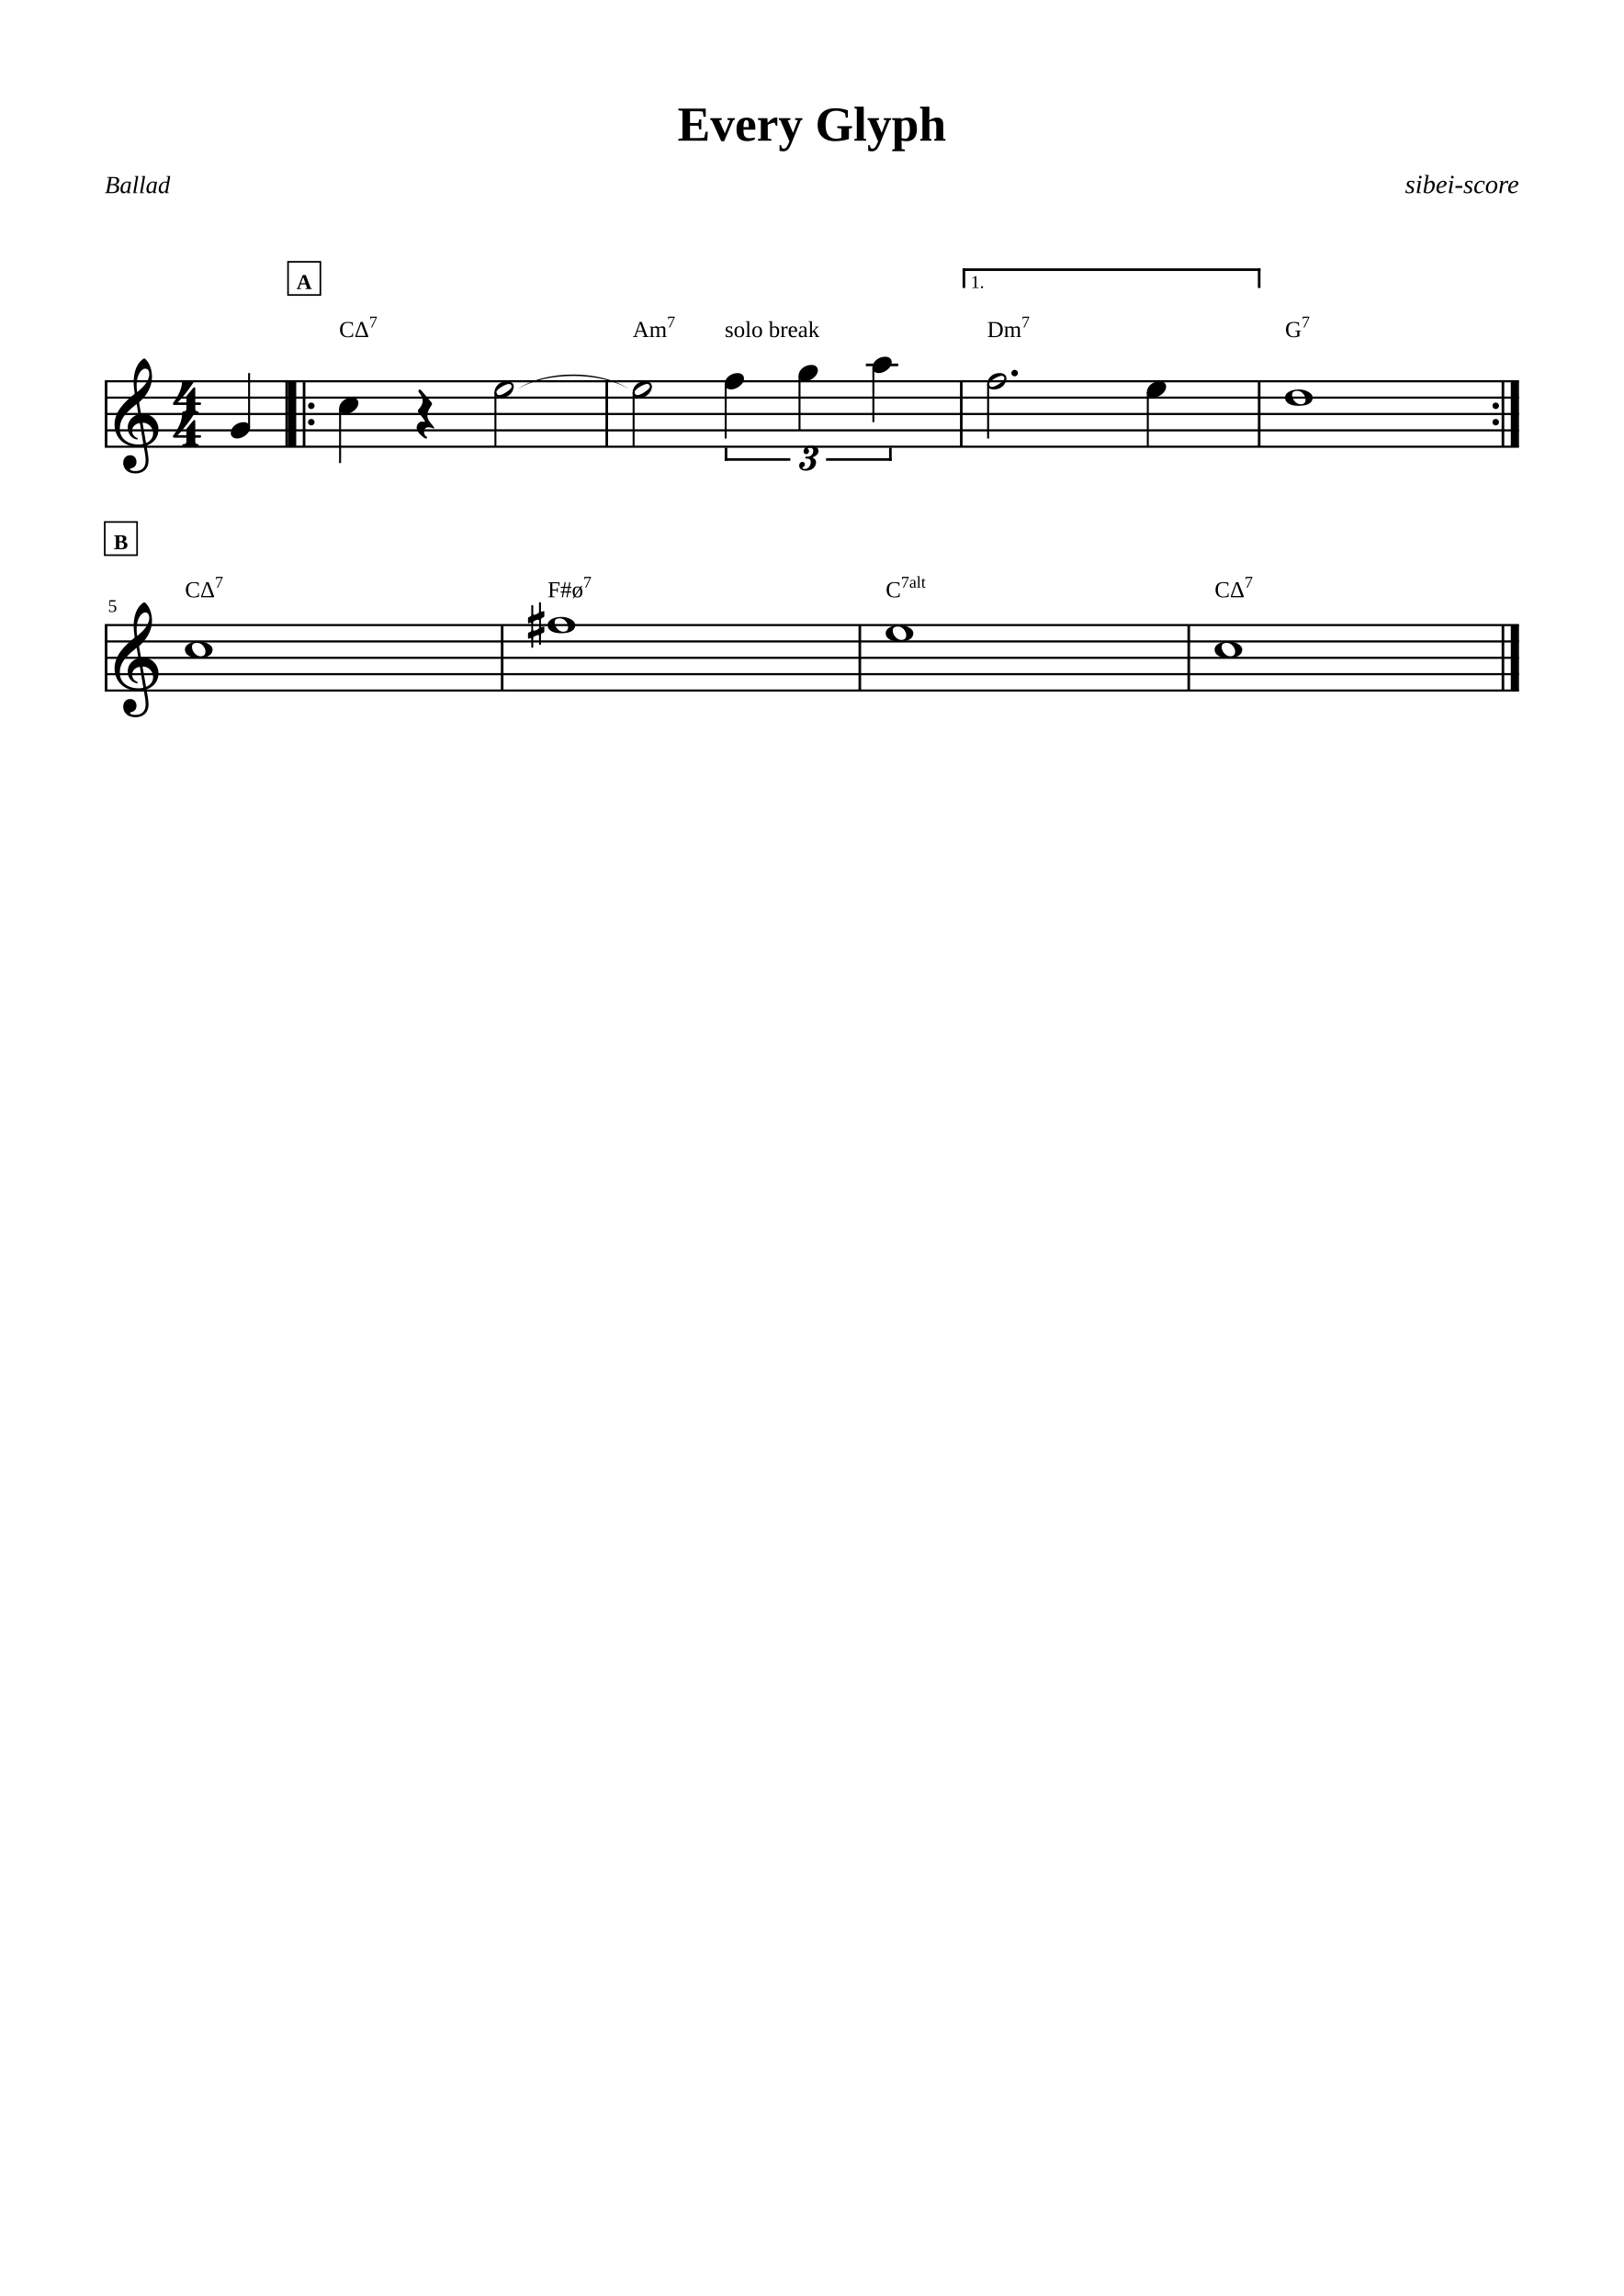
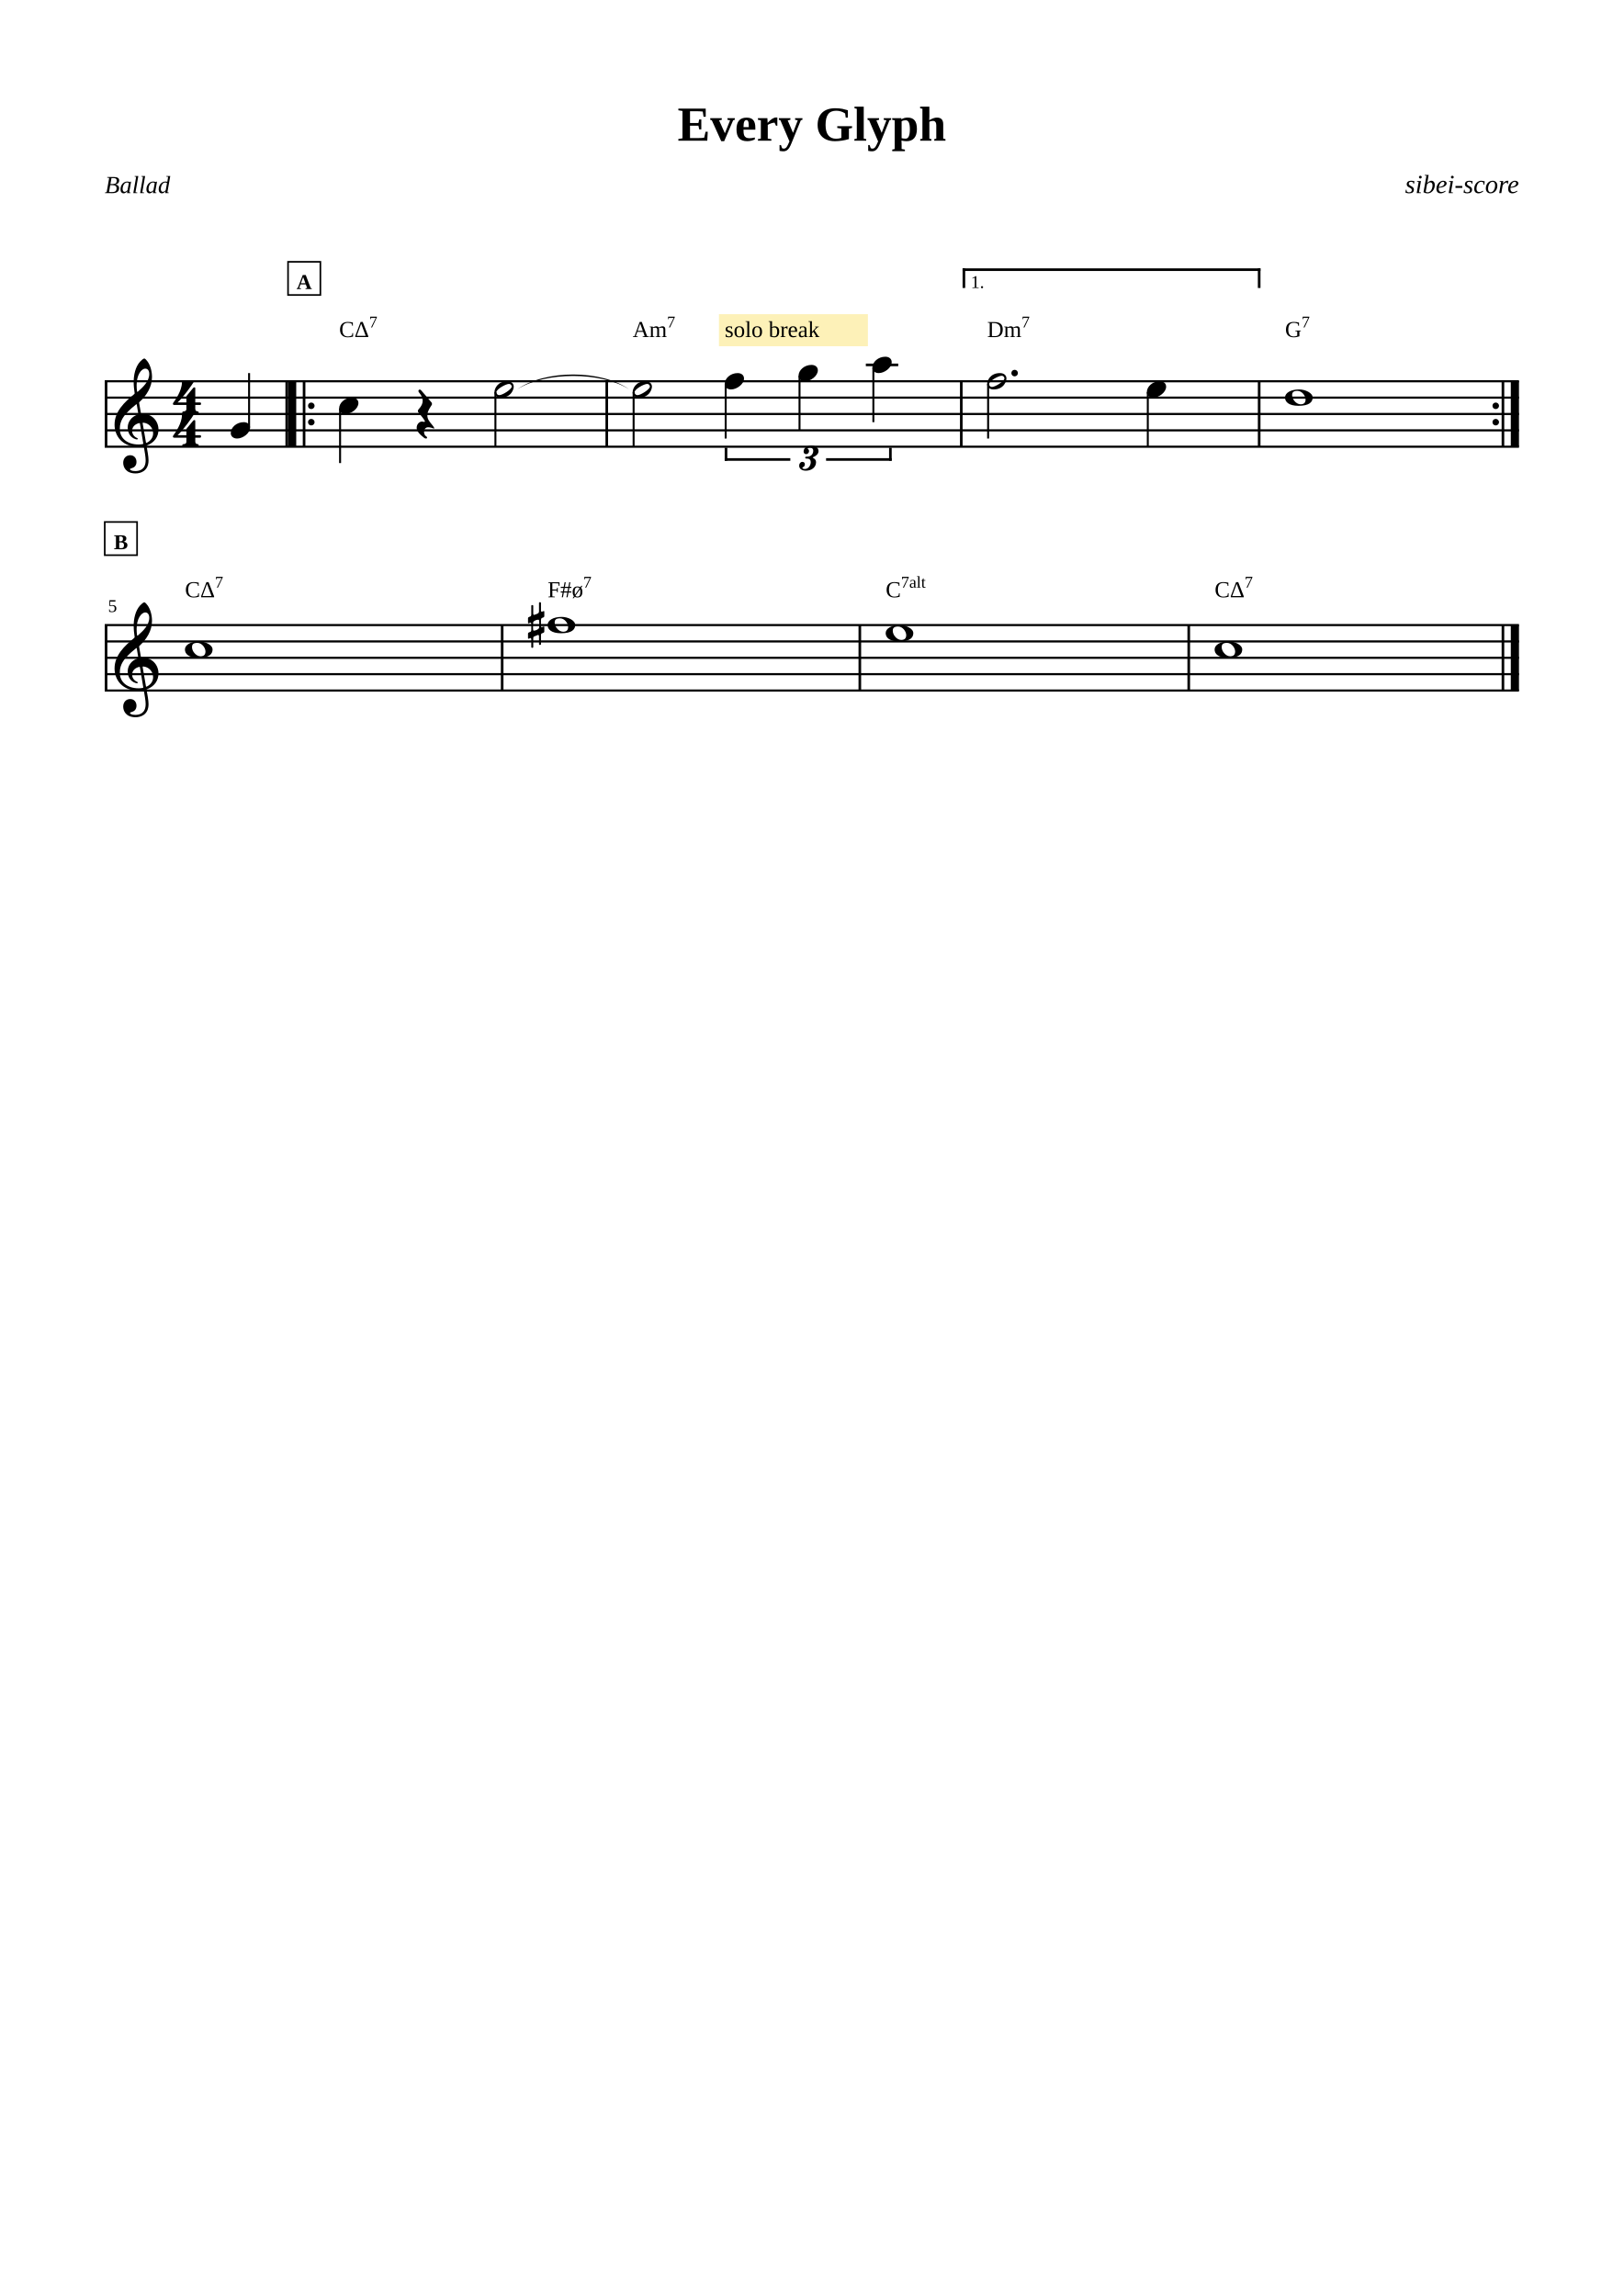
<svg xmlns="http://www.w3.org/2000/svg" viewBox="0 0 992.133 1403.15" width="595.28pt" height="841.89pt">
  <text class="se-title" x="496.067" y="86" font-family="Times New Roman, serif" font-size="30px" font-weight="bold" font-style="normal" text-anchor="middle" fill="#000000" stroke="none">Every Glyph</text>
  <text class="se-style" x="64" y="118" font-family="Times New Roman, serif" font-size="15px" font-weight="normal" font-style="italic" text-anchor="start" fill="#000000" stroke="none">Ballad</text>
  <text class="se-composer" x="928.133" y="118" font-family="Times New Roman, serif" font-size="16px" font-weight="normal" font-style="italic" text-anchor="end" fill="#000000" stroke="none">sibei-score</text>
+   <rect class="se-flagged" x="439.311" y="192" width="91" height="19.6" fill="#fdf1b8" />
  <rect class="se-stafflines" x="64" y="232.35" width="864.133" height="1.3" fill="#000000" />
  <rect class="se-stafflines" x="64" y="242.35" width="864.133" height="1.3" fill="#000000" />
  <rect class="se-stafflines" x="64" y="252.35" width="864.133" height="1.3" fill="#000000" />
  <rect class="se-stafflines" x="64" y="262.35" width="864.133" height="1.3" fill="#000000" />
  <rect class="se-stafflines" x="64" y="272.35" width="864.133" height="1.3" fill="#000000" />
  <rect class="se-barline se-barline-single" x="64" y="233" width="1.6" height="40" fill="#000000" />
  <path class="se-glyph se-gClef" transform="translate(70,263) scale(0.04,-0.04)" d="M376 415l25 -145c3 -18 3 -18 29 -18c147 0 241 -113 241 -241c0 -113 -67 -198 -168 -238c-14 -6 -15 -5 -13 -17c11 -62 29 -157 29 -214c0 -170 -130 -200 -197 -200c-151 0 -190 98 -190 163c0 62 40 115 107 115c61 0 96 -47 96 -102c0 -58 -36 -85 -67 -94 c-23 -7 -32 -10 -32 -17c0 -13 26 -29 80 -29c59 0 159 18 159 166c0 47 -15 134 -27 201c-2 12 -4 11 -15 9c-20 -4 -46 -6 -69 -6c-245 0 -364 165 -364 339c0 202 153 345 297 464c12 10 11 12 9 24c-7 41 -14 106 -14 164c0 104 24 229 98 311c20 22 51 48 65 48 c11 0 37 -28 52 -50c41 -60 65 -146 65 -233c0 -153 -82 -280 -190 -381c-6 -6 -8 -7 -6 -19zM470 943c-61 0 -133 -96 -133 -252c0 -32 2 -66 6 -92c2 -13 6 -14 13 -8c79 69 174 159 174 270c0 55 -27 82 -60 82zM361 262l-21 128c-2 11 -4 12 -14 4 c-47 -38 -93 -75 -153 -142c-83 -94 -93 -173 -93 -232c0 -139 113 -236 288 -236c20 0 40 2 56 5c15 3 16 3 14 14l-50 298c-2 11 -4 12 -20 8c-61 -17 -100 -60 -100 -117c0 -46 30 -89 72 -107c7 -3 15 -6 15 -13c0 -6 -4 -11 -12 -11c-7 0 -19 3 -27 6 c-68 23 -115 87 -115 177c0 85 57 164 145 194c18 6 18 5 15 24zM430 103l49 -285c2 -12 4 -12 16 -6c56 28 94 79 94 142c0 88 -67 156 -148 163c-12 1 -13 -2 -11 -14z" fill="#000000" stroke="none" />
  <path class="se-glyph se-timeSig4" transform="translate(104.84,243) scale(0.04,-0.04)" d="M362 -74h73c11 0 15 -7 15 -19s-5 -19 -15 -19h-73v-59c0 -32 21 -38 31 -38s22 -6 22 -20s-10 -21 -20 -21h-213c-15 0 -19 11 -19 21s7 19 23 19c18 0 40 8 40 35v63h-186c-12 0 -20 7 -20 17c0 3 1 7 3 12l1 1v1l6 8c30 42 128 181 128 305c0 16 14 19 23 19 c8 0 53 -2 71 -2s59 2 68 2c8 0 15 -6 15 -15l-1 -3c-3 -12 -163 -239 -243 -307h135v84c0 12 5 18 9 23l95 115c6 7 11 9 20 9c11 0 12 -9 12 -17v-214z" fill="#000000" stroke="none" />
  <path class="se-glyph se-timeSig4" transform="translate(104.84,263) scale(0.04,-0.04)" d="M362 -74h73c11 0 15 -7 15 -19s-5 -19 -15 -19h-73v-59c0 -32 21 -38 31 -38s22 -6 22 -20s-10 -21 -20 -21h-213c-15 0 -19 11 -19 21s7 19 23 19c18 0 40 8 40 35v63h-186c-12 0 -20 7 -20 17c0 3 1 7 3 12l1 1v1l6 8c30 42 128 181 128 305c0 16 14 19 23 19 c8 0 53 -2 71 -2s59 2 68 2c8 0 15 -6 15 -15l-1 -3c-3 -12 -163 -239 -243 -307h135v84c0 12 5 18 9 23l95 115c6 7 11 9 20 9c11 0 12 -9 12 -17v-214z" fill="#000000" stroke="none" />
  <path class="se-glyph se-noteheadBlack" transform="translate(141,263) scale(0.04,-0.04)" d="M97 -125c-54 0 -97 31 -97 83c0 86 88 167 198 167c57 0 97 -32 97 -83c0 -85 -109 -167 -198 -167z" fill="#000000" stroke="none" />
  <rect class="se-stem" x="151.6" y="228" width="1.2" height="33.32" fill="#000000" />
  <rect class="se-barline se-barline-single" x="174.4" y="233" width="1.6" height="40" fill="#000000" />
  <rect class="se-barline se-barline-repeat" x="176" y="233" width="5" height="40" fill="#000000" />
  <rect class="se-barline se-barline-repeat" x="185" y="233" width="1.6" height="40" fill="#000000" />
  <path class="se-glyph se-repeatDot" transform="translate(188.2,248) scale(0.04,-0.04)" d="M50 50c27 0 50 -22 50 -50s-23 -50 -50 -50c-28 0 -50 22 -50 50s22 50 50 50z" fill="#000000" stroke="none" />
  <path class="se-glyph se-repeatDot" transform="translate(188.2,258) scale(0.04,-0.04)" d="M50 50c27 0 50 -22 50 -50s-23 -50 -50 -50c-28 0 -50 22 -50 50s22 50 50 50z" fill="#000000" stroke="none" />
  <rect class="se-rehearsalbox" x="176" y="160" width="19.76" height="20.28" fill="none" stroke="#000000" stroke-width="1" />
  <text class="se-rehearsalmark" x="185.88" y="176.64" font-family="Times New Roman, serif" font-size="13px" font-weight="bold" font-style="normal" text-anchor="middle" fill="#000000" stroke="none">A</text>
  <text class="se-chord" x="207.2" y="206" font-family="Times New Roman, serif" font-size="14px" font-weight="normal" font-style="normal" text-anchor="start" fill="#000000" stroke="none">CΔ<tspan font-size="10.08px" dy="-5.88">7</tspan>
  </text>
  <path class="se-glyph se-noteheadBlack" transform="translate(207.2,248) scale(0.04,-0.04)" d="M97 -125c-54 0 -97 31 -97 83c0 86 88 167 198 167c57 0 97 -32 97 -83c0 -85 -109 -167 -198 -167z" fill="#000000" stroke="none" />
  <rect class="se-stem" x="207.2" y="249.68" width="1.2" height="33.32" fill="#000000" />
  <path class="se-glyph se-restQuarter" transform="translate(254.557,253) scale(0.04,-0.04)" d="M78 -38l-49 60s-10 10 -10 24c0 8 4 19 14 29c45 47 60 90 60 127c0 72 -57 123 -61 134c-3 6 -4 11 -4 16c0 14 10 21 20 21c6 0 13 -3 18 -8c17 -17 165 -193 165 -193s4 -9 4 -19c0 -5 -1 -10 -4 -15c-26 -41 -62 -89 -66 -147v-3l-1 -7v-3c0 -56 31 -93 69 -139 c11 -12 37 -45 37 -57c0 -3 -2 -4 -5 -4c-2 0 -4 0 -8 1l-1 1c-17 6 -50 17 -79 17c-42 0 -63 -32 -63 -73c0 -9 1 -18 4 -26c2 -9 13 -36 26 -36c8 -7 16 -15 16 -24c0 -2 -1 -4 -2 -7c-1 -4 -8 -6 -15 -6c-8 0 -18 3 -26 9c-73 56 -116 105 -116 155c0 49 34 96 86 96 l8 -3h4c4 -1 12 -3 16 -3c5 0 9 1 11 5c1 1 1 3 1 4c0 2 -4 10 -6 14c-13 21 -27 40 -43 60z" fill="#000000" stroke="none" />
  <path class="se-glyph se-noteheadHalf" transform="translate(302.114,238) scale(0.04,-0.04)" d="M97 -125c-55 0 -97 30 -97 83c0 52 47 167 196 167c58 0 99 -32 99 -83c0 -33 -33 -167 -198 -167zM75 -87c48 0 189 88 189 131c0 7 -3 13 -6 19c-7 12 -18 21 -37 21c-47 0 -192 -79 -192 -128c0 -7 3 -14 6 -20c7 -12 19 -23 40 -23z" fill="#000000" stroke="none" />
  <rect class="se-stem" x="302.114" y="239.68" width="1.2" height="33.32" fill="#000000" />
  <rect class="se-barline se-barline-single" x="369.955" y="233" width="1.6" height="40" fill="#000000" />
  <text class="se-chord" x="386.555" y="206" font-family="Times New Roman, serif" font-size="14px" font-weight="normal" font-style="normal" text-anchor="start" fill="#000000" stroke="none">Am<tspan font-size="10.08px" dy="-5.88">7</tspan>
  </text>
  <text class="se-annotation" x="442.811" y="206" font-family="Times New Roman, serif" font-size="14px" font-weight="normal" font-style="normal" text-anchor="start" fill="#000000" stroke="none">solo break</text>
  <path class="se-glyph se-noteheadHalf" transform="translate(386.555,238) scale(0.04,-0.04)" d="M97 -125c-55 0 -97 30 -97 83c0 52 47 167 196 167c58 0 99 -32 99 -83c0 -33 -33 -167 -198 -167zM75 -87c48 0 189 88 189 131c0 7 -3 13 -6 19c-7 12 -18 21 -37 21c-47 0 -192 -79 -192 -128c0 -7 3 -14 6 -20c7 -12 19 -23 40 -23z" fill="#000000" stroke="none" />
  <rect class="se-stem" x="386.555" y="239.68" width="1.2" height="33.32" fill="#000000" />
  <path class="se-glyph se-noteheadBlack" transform="translate(442.811,233) scale(0.04,-0.04)" d="M97 -125c-54 0 -97 31 -97 83c0 86 88 167 198 167c57 0 97 -32 97 -83c0 -85 -109 -167 -198 -167z" fill="#000000" stroke="none" />
  <rect class="se-stem" x="442.811" y="234.68" width="1.2" height="33.32" fill="#000000" />
  <path class="se-glyph se-noteheadBlack" transform="translate(487.93,228) scale(0.04,-0.04)" d="M97 -125c-54 0 -97 31 -97 83c0 86 88 167 198 167c57 0 97 -32 97 -83c0 -85 -109 -167 -198 -167z" fill="#000000" stroke="none" />
  <rect class="se-stem" x="487.93" y="229.68" width="1.2" height="33.32" fill="#000000" />
  <rect class="se-ledgerline" x="529.05" y="222.2" width="19.8" height="1.6" fill="#000000" />
  <path class="se-glyph se-noteheadBlack" transform="translate(533.05,223) scale(0.04,-0.04)" d="M97 -125c-54 0 -97 31 -97 83c0 86 88 167 198 167c57 0 97 -32 97 -83c0 -85 -109 -167 -198 -167z" fill="#000000" stroke="none" />
  <rect class="se-stem" x="533.05" y="224.68" width="1.2" height="33.32" fill="#000000" />
  <rect class="se-barline se-barline-single" x="586.569" y="233" width="1.6" height="40" fill="#000000" />
  <rect class="se-tupletbracket" x="442.811" y="280" width="40.099" height="1.6" fill="#000000" />
  <rect class="se-tupletbracket" x="504.75" y="280" width="40.099" height="1.6" fill="#000000" />
  <rect class="se-tupletbracket" x="442.811" y="273.6" width="1.6" height="8" fill="#000000" />
  <rect class="se-tupletbracket" x="543.25" y="273.6" width="1.6" height="8" fill="#000000" />
  <path class="se-glyph se-tuplet3" transform="translate(487.91,287.34) scale(0.04,-0.04)" d="M122 207h11c58 0 92 38 92 91c0 22 -13 46 -52 46c-21 0 -33 -7 -33 -14c0 -3 5 -7 12 -13c5 -6 9 -14 9 -25c0 -27 -20 -47 -45 -47c-23 0 -39 17 -38 43c2 54 54 87 117 87c61 0 111 -32 111 -84c0 -40 -34 -72 -76 -89c-8 -4 -12 -6 -12 -9c0 -5 4 -6 11 -9 c26 -13 39 -37 39 -62c0 -79 -70 -130 -155 -130c-71 0 -103 37 -103 77c0 33 21 58 49 58c21 0 38 -12 38 -36c0 -26 -14 -38 -25 -43c-8 -4 -13 -6 -13 -12c0 -10 16 -18 36 -18c61 0 92 61 92 105c0 32 -18 54 -55 54h-10c-13 0 -20 6 -20 15s7 15 20 15z" fill="#000000" stroke="none" />
  <rect class="se-ending" x="588.169" y="164" width="182.016" height="1.6" fill="#000000" />
  <rect class="se-ending" x="588.169" y="164" width="1.6" height="12" fill="#000000" />
  <rect class="se-ending" x="768.585" y="164" width="1.6" height="12" fill="#000000" />
  <text class="se-endingnumber" x="593.169" y="176" font-family="Times New Roman, serif" font-size="11px" font-weight="normal" font-style="normal" text-anchor="start" fill="#000000" stroke="none">1.</text>
  <text class="se-chord" x="603.169" y="206" font-family="Times New Roman, serif" font-size="14px" font-weight="normal" font-style="normal" text-anchor="start" fill="#000000" stroke="none">Dm<tspan font-size="10.08px" dy="-5.88">7</tspan>
  </text>
  <path class="se-glyph se-noteheadHalf" transform="translate(603.169,233) scale(0.04,-0.04)" d="M97 -125c-55 0 -97 30 -97 83c0 52 47 167 196 167c58 0 99 -32 99 -83c0 -33 -33 -167 -198 -167zM75 -87c48 0 189 88 189 131c0 7 -3 13 -6 19c-7 12 -18 21 -37 21c-47 0 -192 -79 -192 -128c0 -7 3 -14 6 -20c7 -12 19 -23 40 -23z" fill="#000000" stroke="none" />
  <path class="se-glyph se-augmentationDot" transform="translate(617.969,228) scale(0.04,-0.04)" d="M100 0c0 -28 -22 -50 -50 -50s-50 22 -50 50s22 50 50 50s50 -22 50 -50z" fill="#000000" stroke="none" />
  <rect class="se-stem" x="603.169" y="234.68" width="1.2" height="33.32" fill="#000000" />
  <path class="se-glyph se-noteheadBlack" transform="translate(700.739,238) scale(0.04,-0.04)" d="M97 -125c-54 0 -97 31 -97 83c0 86 88 167 198 167c57 0 97 -32 97 -83c0 -85 -109 -167 -198 -167z" fill="#000000" stroke="none" />
  <rect class="se-stem" x="700.739" y="239.68" width="1.2" height="33.32" fill="#000000" />
  <rect class="se-barline se-barline-single" x="768.585" y="233" width="1.6" height="40" fill="#000000" />
  <text class="se-chord" x="785.185" y="206" font-family="Times New Roman, serif" font-size="14px" font-weight="normal" font-style="normal" text-anchor="start" fill="#000000" stroke="none">G<tspan font-size="10.08px" dy="-5.88">7</tspan>
  </text>
  <path class="se-glyph se-noteheadWhole" transform="translate(785.185,243) scale(0.04,-0.04)" d="M216 125c93 0 206 -52 206 -123c0 -70 -52 -127 -216 -127c-149 0 -206 60 -206 127c0 68 83 123 216 123zM111 63c-2 -8 -3 -16 -3 -24c0 -32 15 -66 35 -89c21 -28 58 -52 94 -52c10 0 21 1 31 4c33 8 46 36 46 67c0 60 -55 134 -124 134c-31 0 -68 -5 -79 -40z" fill="#000000" stroke="none" />
  <path class="se-glyph se-repeatDot" transform="translate(911.933,248) scale(0.04,-0.04)" d="M50 50c27 0 50 -22 50 -50s-23 -50 -50 -50c-28 0 -50 22 -50 50s22 50 50 50z" fill="#000000" stroke="none" />
  <path class="se-glyph se-repeatDot" transform="translate(911.933,258) scale(0.04,-0.04)" d="M50 50c27 0 50 -22 50 -50s-23 -50 -50 -50c-28 0 -50 22 -50 50s22 50 50 50z" fill="#000000" stroke="none" />
  <rect class="se-barline se-barline-repeat" x="917.533" y="233" width="1.6" height="40" fill="#000000" />
  <rect class="se-barline se-barline-repeat" x="923.133" y="233" width="5" height="40" fill="#000000" />
  <path class="se-tie" d="M315.914 238C333.074 227.017 367.394 227.017 384.555 238C367.394 225.817 333.074 225.817 315.914 238Z" fill="#000000" stroke="none" />
  <rect class="se-stafflines" x="64" y="381.35" width="864.133" height="1.3" fill="#000000" />
  <rect class="se-stafflines" x="64" y="391.35" width="864.133" height="1.3" fill="#000000" />
  <rect class="se-stafflines" x="64" y="401.35" width="864.133" height="1.3" fill="#000000" />
  <rect class="se-stafflines" x="64" y="411.35" width="864.133" height="1.3" fill="#000000" />
  <rect class="se-stafflines" x="64" y="421.35" width="864.133" height="1.3" fill="#000000" />
  <rect class="se-barline se-barline-single" x="64" y="382" width="1.6" height="40" fill="#000000" />
  <path class="se-glyph se-gClef" transform="translate(70,412) scale(0.04,-0.04)" d="M376 415l25 -145c3 -18 3 -18 29 -18c147 0 241 -113 241 -241c0 -113 -67 -198 -168 -238c-14 -6 -15 -5 -13 -17c11 -62 29 -157 29 -214c0 -170 -130 -200 -197 -200c-151 0 -190 98 -190 163c0 62 40 115 107 115c61 0 96 -47 96 -102c0 -58 -36 -85 -67 -94 c-23 -7 -32 -10 -32 -17c0 -13 26 -29 80 -29c59 0 159 18 159 166c0 47 -15 134 -27 201c-2 12 -4 11 -15 9c-20 -4 -46 -6 -69 -6c-245 0 -364 165 -364 339c0 202 153 345 297 464c12 10 11 12 9 24c-7 41 -14 106 -14 164c0 104 24 229 98 311c20 22 51 48 65 48 c11 0 37 -28 52 -50c41 -60 65 -146 65 -233c0 -153 -82 -280 -190 -381c-6 -6 -8 -7 -6 -19zM470 943c-61 0 -133 -96 -133 -252c0 -32 2 -66 6 -92c2 -13 6 -14 13 -8c79 69 174 159 174 270c0 55 -27 82 -60 82zM361 262l-21 128c-2 11 -4 12 -14 4 c-47 -38 -93 -75 -153 -142c-83 -94 -93 -173 -93 -232c0 -139 113 -236 288 -236c20 0 40 2 56 5c15 3 16 3 14 14l-50 298c-2 11 -4 12 -20 8c-61 -17 -100 -60 -100 -117c0 -46 30 -89 72 -107c7 -3 15 -6 15 -13c0 -6 -4 -11 -12 -11c-7 0 -19 3 -27 6 c-68 23 -115 87 -115 177c0 85 57 164 145 194c18 6 18 5 15 24zM430 103l49 -285c2 -12 4 -12 16 -6c56 28 94 79 94 142c0 88 -67 156 -148 163c-12 1 -13 -2 -11 -14z" fill="#000000" stroke="none" />
  <text class="se-barnumber" x="66" y="374" font-family="Times New Roman, serif" font-size="11px" font-weight="normal" font-style="normal" text-anchor="start" fill="#000000" stroke="none">5</text>
  <rect class="se-rehearsalbox" x="64" y="319" width="19.76" height="20.28" fill="none" stroke="#000000" stroke-width="1" />
  <text class="se-rehearsalmark" x="73.88" y="335.64" font-family="Times New Roman, serif" font-size="13px" font-weight="bold" font-style="normal" text-anchor="middle" fill="#000000" stroke="none">B</text>
  <text class="se-chord" x="113" y="365" font-family="Times New Roman, serif" font-size="14px" font-weight="normal" font-style="normal" text-anchor="start" fill="#000000" stroke="none">CΔ<tspan font-size="10.08px" dy="-5.88">7</tspan>
  </text>
  <path class="se-glyph se-noteheadWhole" transform="translate(113,397) scale(0.04,-0.04)" d="M216 125c93 0 206 -52 206 -123c0 -70 -52 -127 -216 -127c-149 0 -206 60 -206 127c0 68 83 123 216 123zM111 63c-2 -8 -3 -16 -3 -24c0 -32 15 -66 35 -89c21 -28 58 -52 94 -52c10 0 21 1 31 4c33 8 46 36 46 67c0 60 -55 134 -124 134c-31 0 -68 -5 -79 -40z" fill="#000000" stroke="none" />
  <rect class="se-barline se-barline-single" x="306.03" y="382" width="1.6" height="40" fill="#000000" />
  <text class="se-chord" x="334.59" y="365" font-family="Times New Roman, serif" font-size="14px" font-weight="normal" font-style="normal" text-anchor="start" fill="#000000" stroke="none">F#ø<tspan font-size="10.08px" dy="-5.88">7</tspan>
  </text>
  <path class="se-glyph se-accidentalSharp" transform="translate(322.63,382) scale(0.04,-0.04)" d="M237 118l-26 -10c-8 -3 -13 -22 -13 -29v-93c0 -12 7 -18 13 -18l26 10c2 1 3 1 5 1c4 0 7 -3 7 -8v-71c0 -6 -5 -14 -12 -17c0 0 -21 -8 -28 -11s-11 -15 -11 -23v-142c0 -6 -6 -11 -17 -11c-7 0 -13 5 -13 11v125c0 6 -5 18 -14 18l-2 -1h-1l-61 -25 c-5 -2 -10 -9 -10 -22v-139c0 -6 -7 -11 -17 -11c-7 0 -13 5 -13 11v123c0 5 -5 16 -12 16c-1 0 -2 0 -3 -1c-9 -3 -23 -9 -24 -9l-2 -1c-6 0 -9 3 -9 9v71c0 6 5 14 12 16c0 0 21 9 27 11c6 3 11 12 11 23v99c0 8 -6 18 -14 18l-1 -1c-8 -4 -23 -10 -24 -10l-2 -1 c-6 0 -9 3 -9 9v71c0 6 5 14 12 16c0 0 20 8 26 11s12 13 12 27v135c0 6 6 11 16 11c7 0 14 -5 14 -11v-120c0 -8 3 -20 12 -20c17 4 51 18 63 25c9 6 12 19 13 29v130c0 6 6 11 16 11c8 0 14 -5 14 -11v-122c0 -8 7 -13 14 -13c5 1 25 9 25 9c2 1 3 1 5 1c4 0 7 -3 7 -8 v-71c0 -6 -5 -14 -12 -17zM168 -45c2 9 4 37 4 64s-2 52 -4 57c-2 4 -8 6 -15 6c-25 0 -71 -21 -73 -38c-2 -8 -3 -43 -3 -74c0 -24 1 -46 3 -50c1 -3 6 -5 12 -5c23 0 70 20 76 40z" fill="#000000" stroke="none" />
  <path class="se-glyph se-noteheadWhole" transform="translate(334.59,382) scale(0.04,-0.04)" d="M216 125c93 0 206 -52 206 -123c0 -70 -52 -127 -216 -127c-149 0 -206 60 -206 127c0 68 83 123 216 123zM111 63c-2 -8 -3 -16 -3 -24c0 -32 15 -66 35 -89c21 -28 58 -52 94 -52c10 0 21 1 31 4c33 8 46 36 46 67c0 60 -55 134 -124 134c-31 0 -68 -5 -79 -40z" fill="#000000" stroke="none" />
  <rect class="se-barline se-barline-single" x="524.572" y="382" width="1.6" height="40" fill="#000000" />
  <text class="se-chord" x="541.172" y="365" font-family="Times New Roman, serif" font-size="14px" font-weight="normal" font-style="normal" text-anchor="start" fill="#000000" stroke="none">C<tspan font-size="10.08px" dy="-5.88">7alt</tspan>
  </text>
  <path class="se-glyph se-noteheadWhole" transform="translate(541.172,387) scale(0.04,-0.04)" d="M216 125c93 0 206 -52 206 -123c0 -70 -52 -127 -216 -127c-149 0 -206 60 -206 127c0 68 83 123 216 123zM111 63c-2 -8 -3 -16 -3 -24c0 -32 15 -66 35 -89c21 -28 58 -52 94 -52c10 0 21 1 31 4c33 8 46 36 46 67c0 60 -55 134 -124 134c-31 0 -68 -5 -79 -40z" fill="#000000" stroke="none" />
  <rect class="se-barline se-barline-single" x="725.553" y="382" width="1.6" height="40" fill="#000000" />
  <text class="se-chord" x="742.153" y="365" font-family="Times New Roman, serif" font-size="14px" font-weight="normal" font-style="normal" text-anchor="start" fill="#000000" stroke="none">CΔ<tspan font-size="10.08px" dy="-5.88">7</tspan>
  </text>
  <path class="se-glyph se-noteheadWhole" transform="translate(742.153,397) scale(0.04,-0.04)" d="M216 125c93 0 206 -52 206 -123c0 -70 -52 -127 -216 -127c-149 0 -206 60 -206 127c0 68 83 123 216 123zM111 63c-2 -8 -3 -16 -3 -24c0 -32 15 -66 35 -89c21 -28 58 -52 94 -52c10 0 21 1 31 4c33 8 46 36 46 67c0 60 -55 134 -124 134c-31 0 -68 -5 -79 -40z" fill="#000000" stroke="none" />
  <rect class="se-barline se-barline-final" x="917.533" y="382" width="1.6" height="40" fill="#000000" />
  <rect class="se-barline se-barline-final" x="923.133" y="382" width="5" height="40" fill="#000000" />
</svg>
